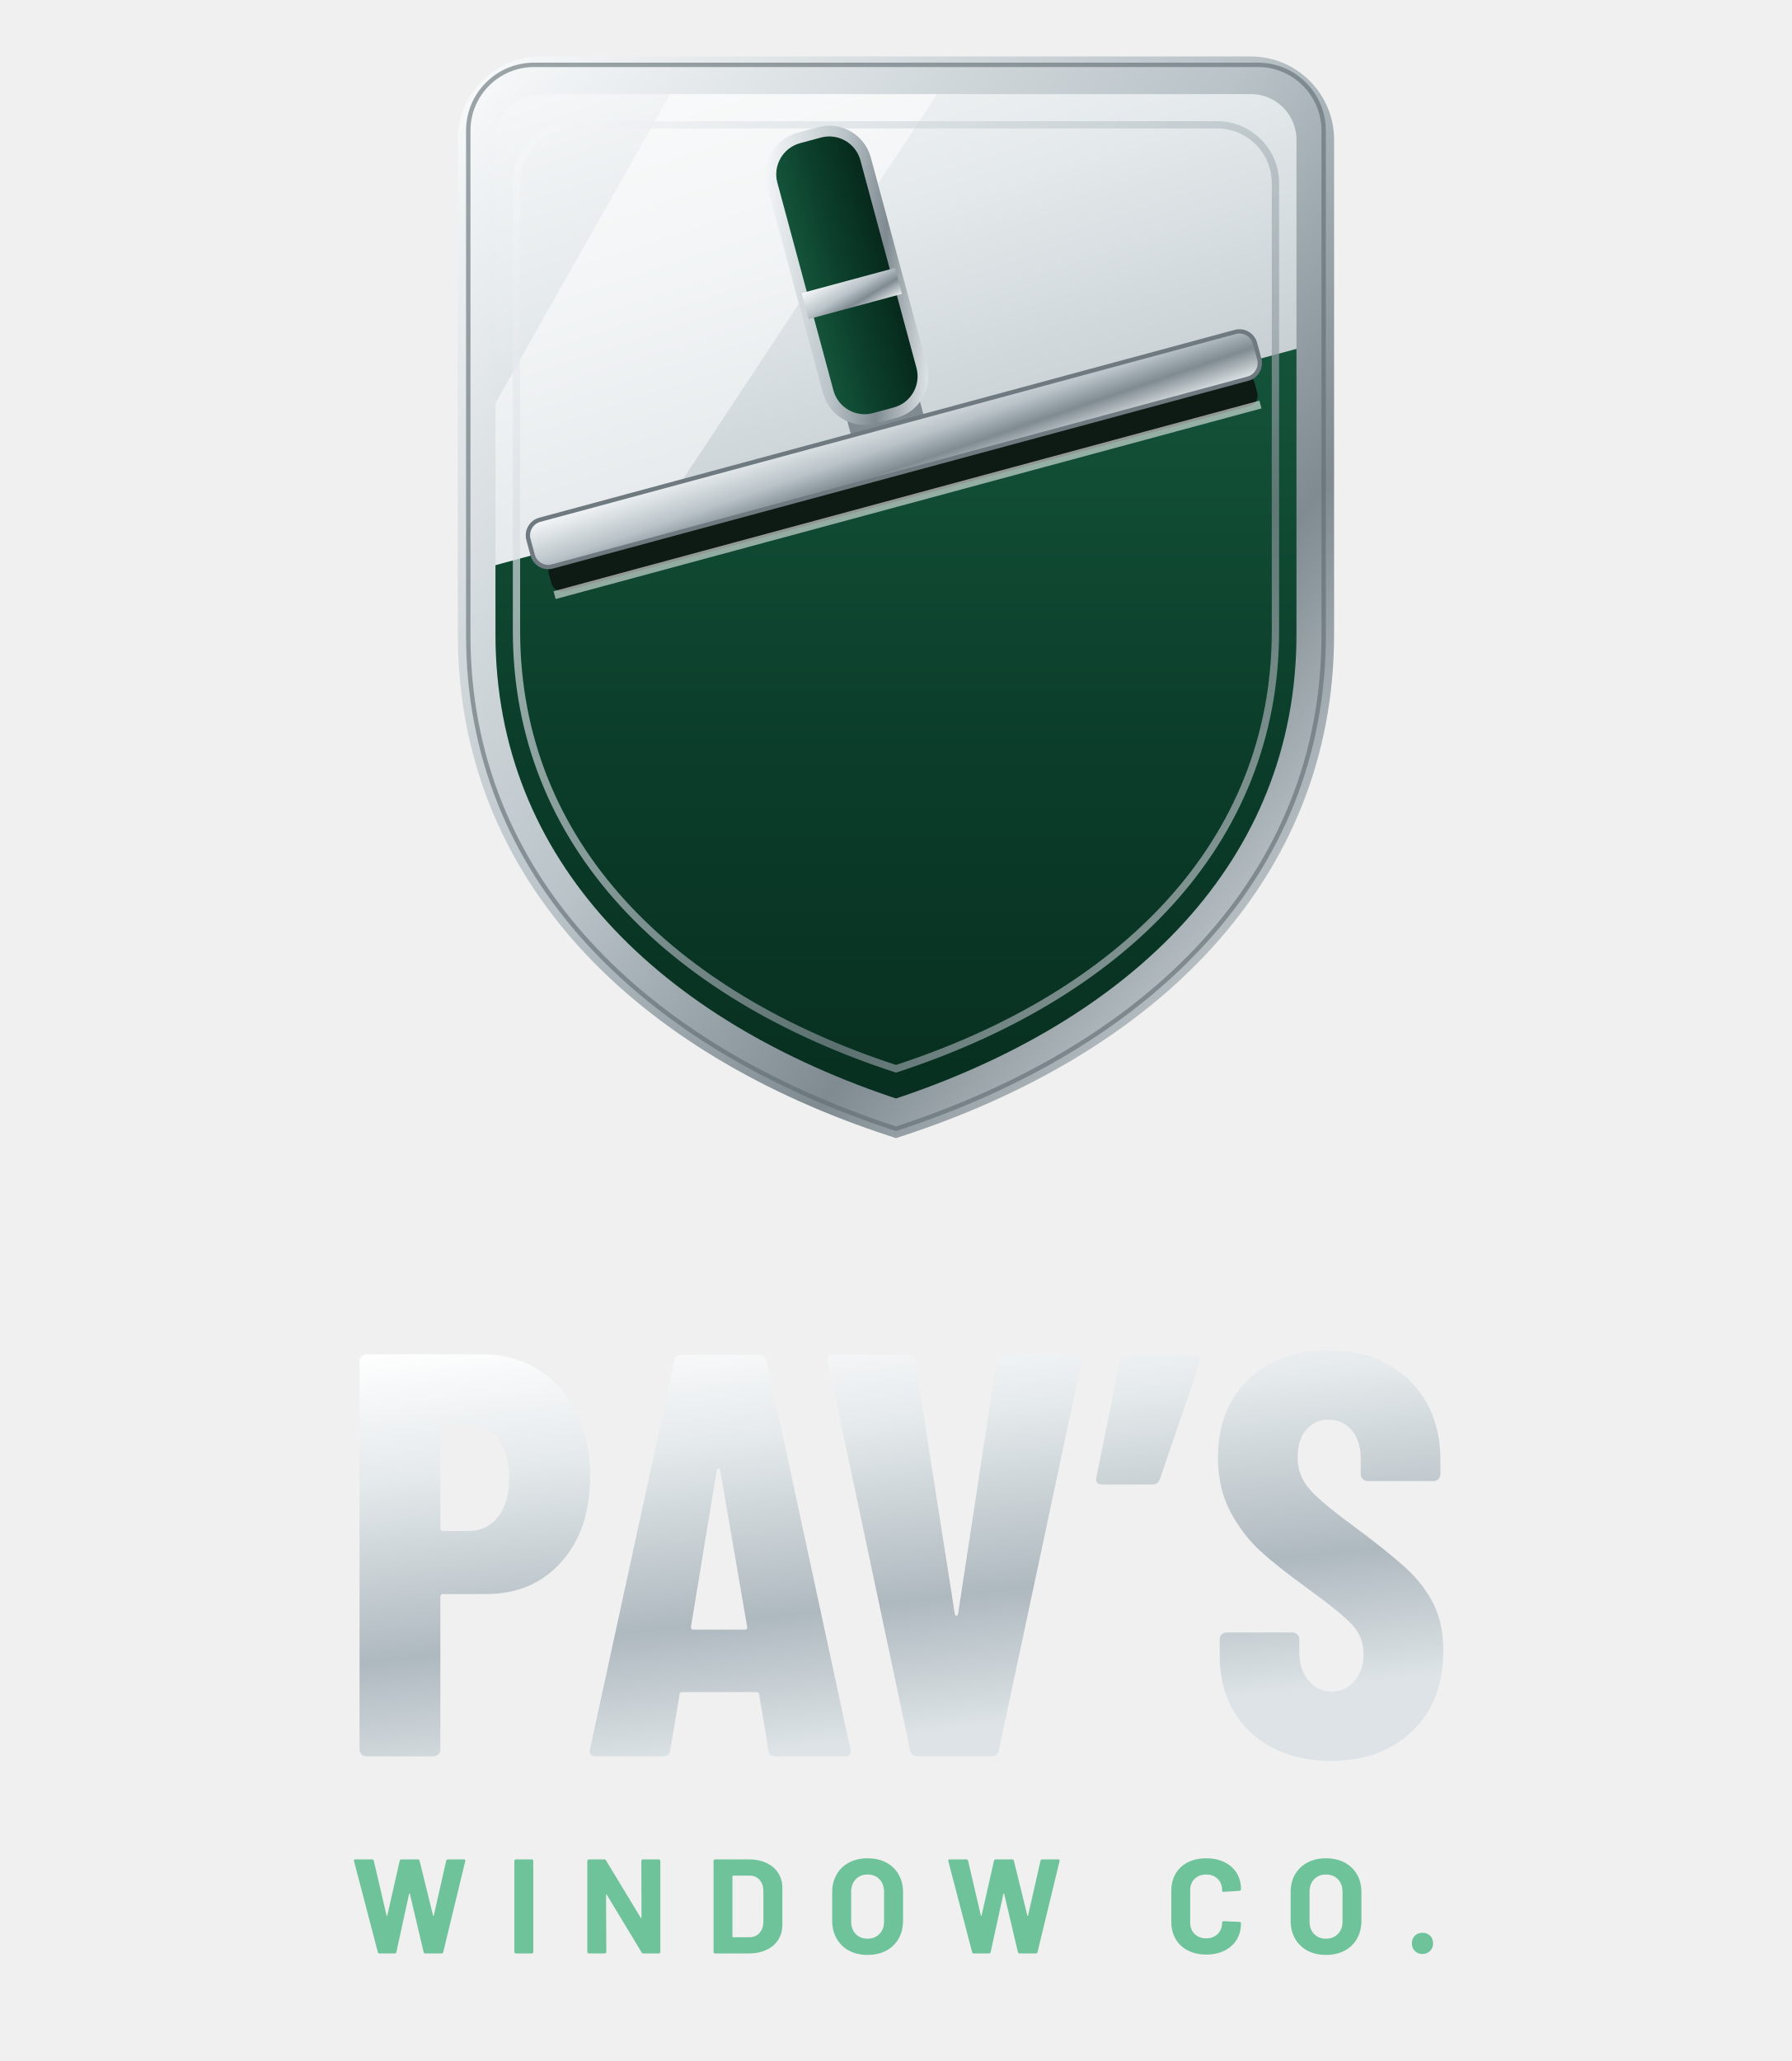
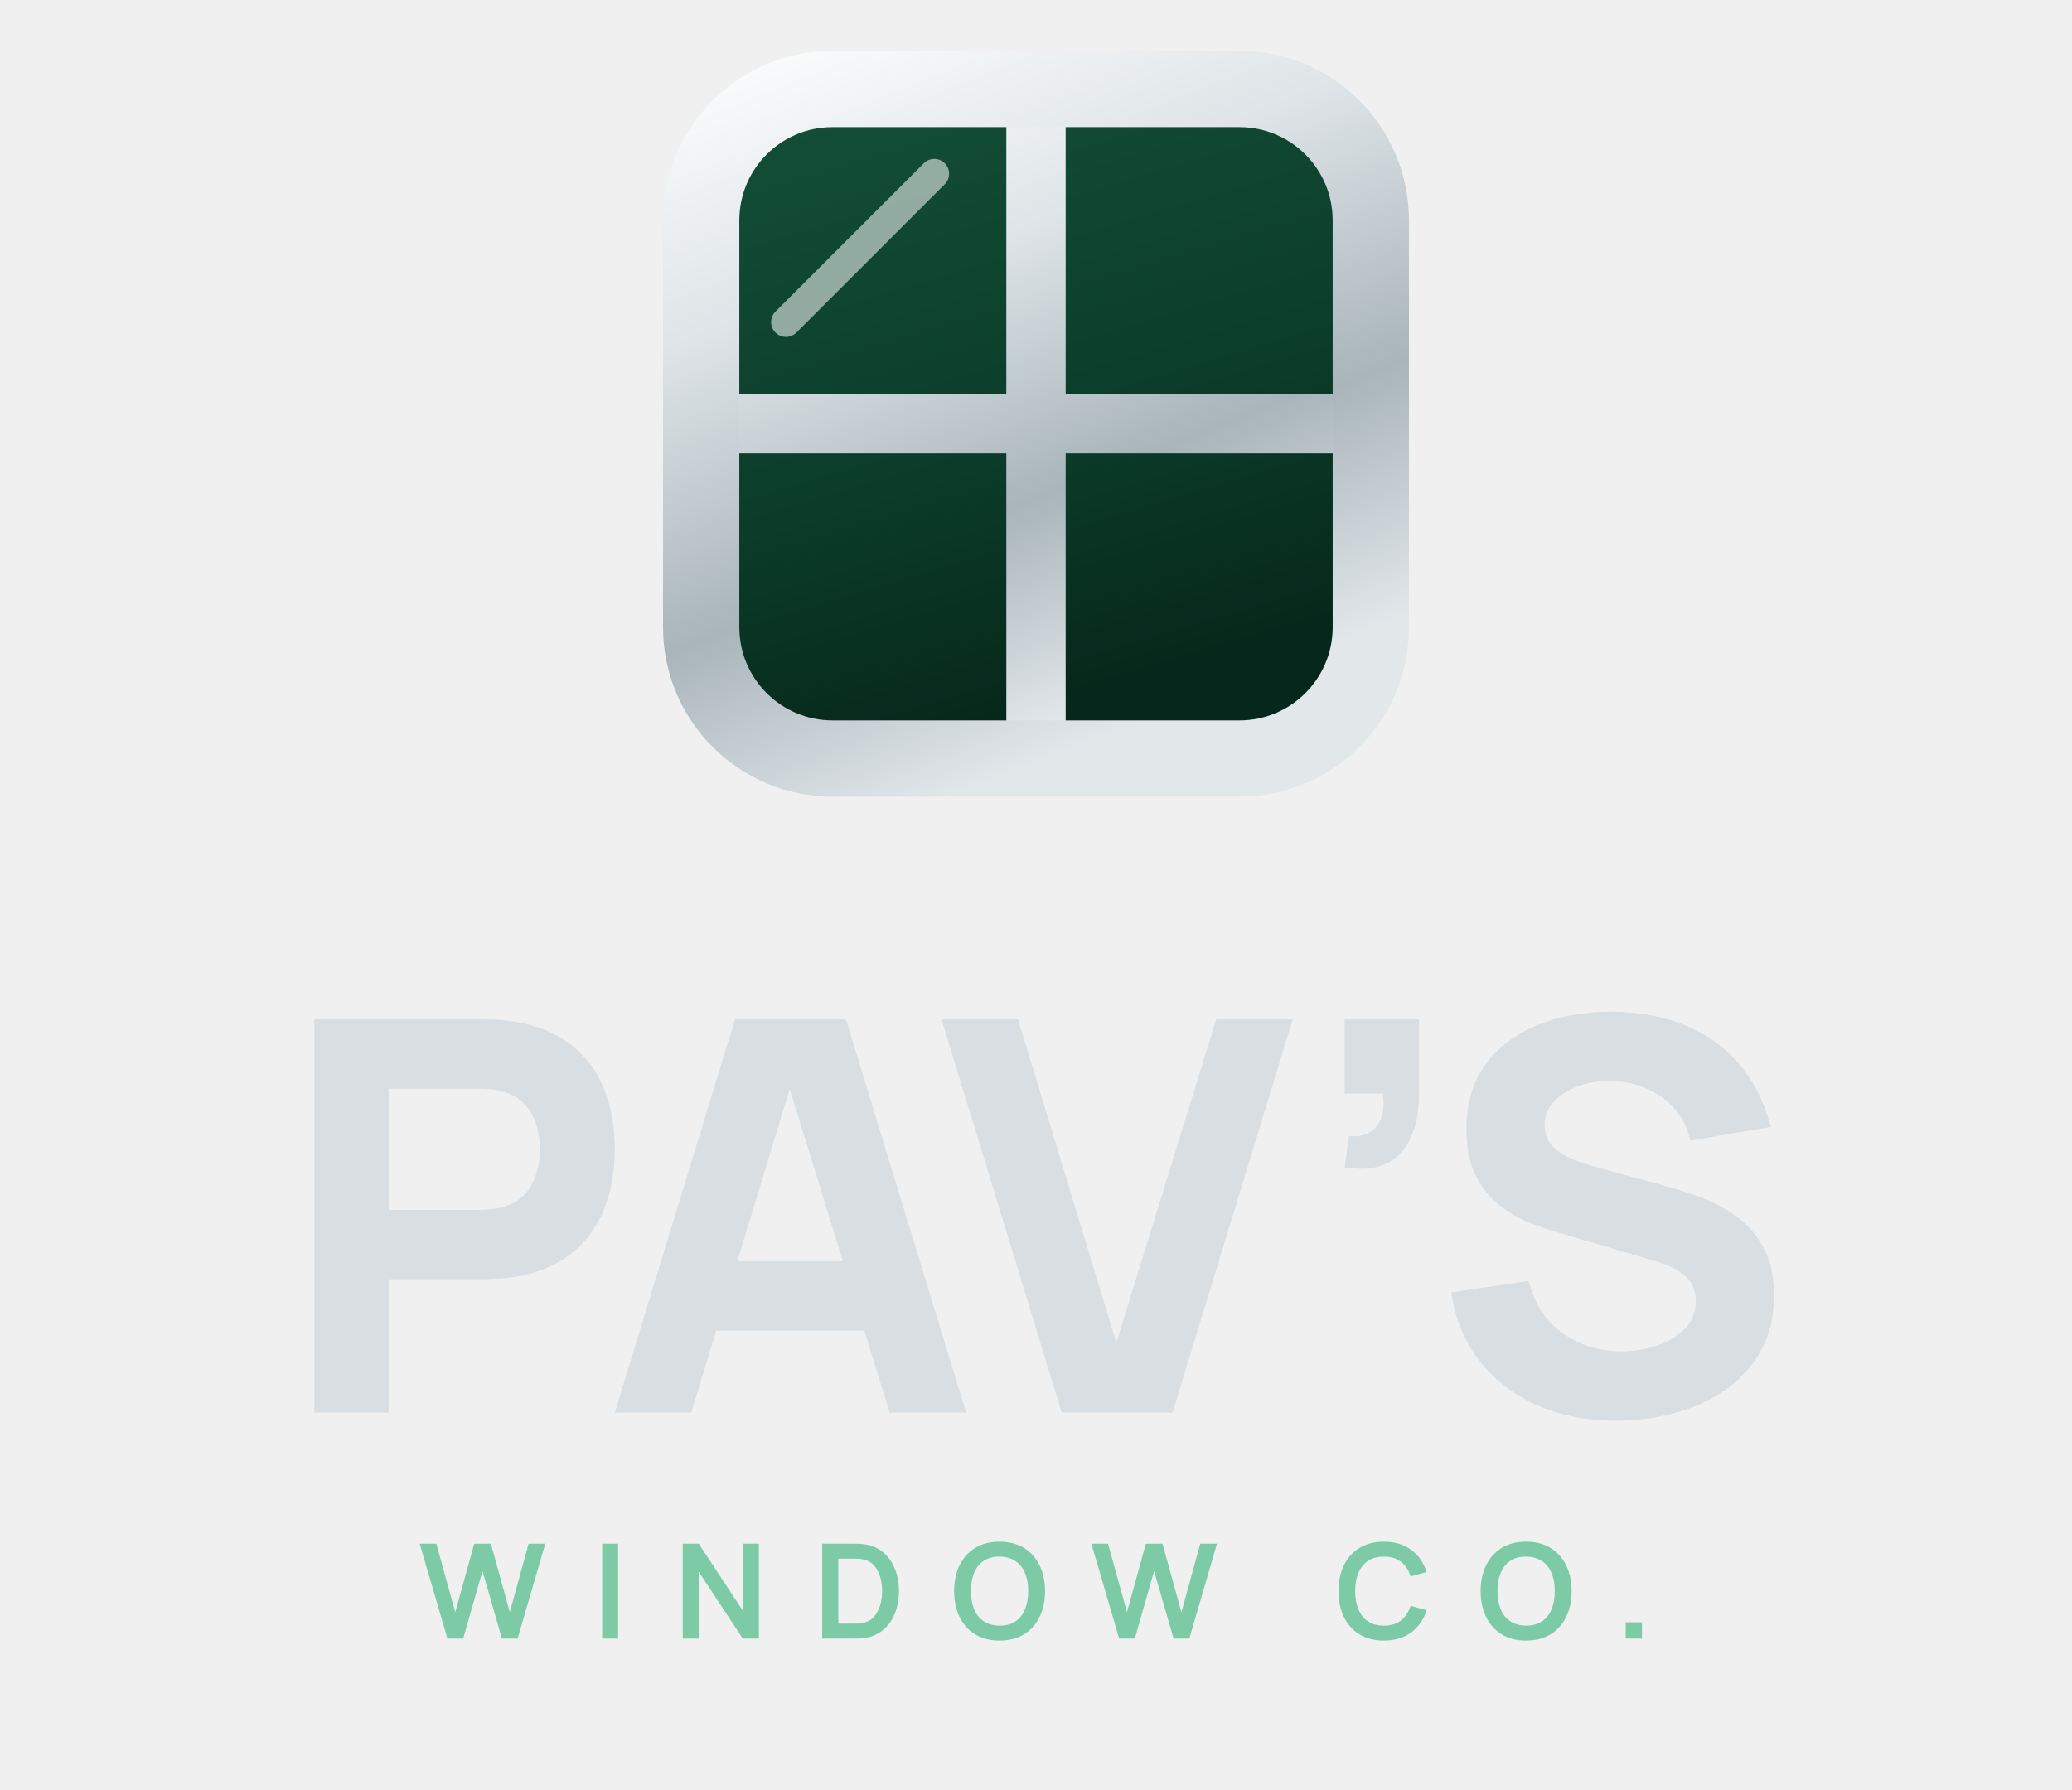
- <svg xmlns="http://www.w3.org/2000/svg" viewBox="0 0 200 230" width="200" height="230">
+ <svg xmlns="http://www.w3.org/2000/svg" viewBox="0 0 220 190" width="220" height="190">
  <defs>
-     <clipPath id="ls-night-c">
-       <path d="M34 14H166A12 12 0 0 1 178 26V118C178 162 146 193 100 208C54 193 22 162 22 118V26A12 12 0 0 1 34 14Z" />
-     </clipPath>
-     <linearGradient id="ls-night-silver" x1="0" y1="0" x2="0.3" y2="1">
+     <linearGradient id="ls-night-silver" x1="0" y1="0" x2="0.4" y2="1">
      <stop offset="0" stop-color="#FFFFFF" />
-       <stop offset="0.3" stop-color="#E4E9EB" />
-       <stop offset="0.7" stop-color="#AEB9BF" />
-       <stop offset="1" stop-color="#DDE3E6" />
+       <stop offset="0.35" stop-color="#DEE4E7" />
+       <stop offset="0.7" stop-color="#A9B5BB" />
+       <stop offset="1" stop-color="#E2E7EA" />
    </linearGradient>
-     <linearGradient id="ls-night-rim" x1="0" y1="0" x2="1" y2="1">
-       <stop offset="0" stop-color="#F7F9FA" />
-       <stop offset="0.45" stop-color="#B9C3C8" />
-       <stop offset="0.7" stop-color="#7F8B91" />
+     <linearGradient id="ls-night-glass" x1="0" y1="0" x2="0.4" y2="1">
+       <stop offset="0" stop-color="#F2F5F6" />
+       <stop offset="0.5" stop-color="#C9D2D6" />
      <stop offset="1" stop-color="#E6EBED" />
    </linearGradient>
-     <linearGradient id="ls-night-green" x1="0" y1="0" x2="0" y2="1">
-       <stop offset="0" stop-color="#15563B" />
-       <stop offset="0.45" stop-color="#0B3D2A" />
-       <stop offset="1" stop-color="#06271B" />
-     </linearGradient>
-     <linearGradient id="ls-night-handle" x1="0" y1="0" x2="1" y2="0">
-       <stop offset="0" stop-color="#15563B" />
-       <stop offset="0.5" stop-color="#0B3D2A" />
+     <linearGradient id="ls-night-green" x1="0" y1="0" x2="0.3" y2="1">
+       <stop offset="0" stop-color="#14503A" />
+       <stop offset="0.6" stop-color="#0B3D2A" />
      <stop offset="1" stop-color="#06271B" />
    </linearGradient>
  </defs>
-   <g transform="translate(40.00 0) scale(0.6)">
-     <g clip-path="url(#ls-night-c)">
-       <rect width="200" height="220" fill="url(#ls-night-silver)" />
-       <path d="M60 14L110 14L40 120L0 120Z" fill="#FFFFFF" opacity="0.5" />
-       <path d="M0 112L200 58L200 240L0 240Z" fill="url(#ls-night-green)" />
-       <path d="M34 14H166A12 12 0 0 1 178 26V118C178 162 146 193 100 208C54 193 22 162 22 118V26A12 12 0 0 1 34 14Z" fill="none" stroke="url(#ls-night-rim)" stroke-width="1.5" opacity="0.7" transform="translate(100 111) scale(0.905) translate(-100 -111)" />
-     </g>
-     <g transform="translate(100 85) rotate(-15.11)">
-       <rect x="-7" y="-14" width="14" height="10" fill="#7F8B91" />
-       <rect x="-9" y="-62" width="18" height="54" rx="7" fill="url(#ls-night-handle)" stroke="url(#ls-night-rim)" stroke-width="2" />
-       <rect x="-9" y="-34" width="18" height="5" fill="url(#ls-night-rim)" />
-       <rect x="-68" y="2" width="136" height="6" rx="2" fill="#0E1A14" />
-       <rect x="-68" y="7.5" width="136" height="1.5" fill="#FFFFFF" opacity="0.55" />
-       <rect x="-70" y="-6" width="140" height="9" rx="3" fill="url(#ls-night-rim)" stroke="#6E7A80" stroke-width="0.8" />
-     </g>
-     <path d="M34 14H166A12 12 0 0 1 178 26V118C178 162 146 193 100 208C54 193 22 162 22 118V26A12 12 0 0 1 34 14Z" fill="none" stroke="url(#ls-night-rim)" stroke-width="7" />
-     <path d="M34 14H166A12 12 0 0 1 178 26V118C178 162 146 193 100 208C54 193 22 162 22 118V26A12 12 0 0 1 34 14Z" fill="none" stroke="#5E6A70" stroke-width="0.8" transform="translate(100 111) scale(1.02) translate(-100 -111)" opacity="0.6" />
+   <g transform="translate(65.0 0) scale(0.9)">
+     <path d="M26 10.5H74A15.5 15.5 0 0 1 89.5 26V74A15.5 15.5 0 0 1 74 89.5H26A15.5 15.5 0 0 1 10.5 74V26A15.5 15.5 0 0 1 26 10.5Z" fill="url(#ls-night-green)" />
+     <path d="M20.5 38L38 20.5" stroke="#FFFFFF" stroke-width="3.5" stroke-linecap="round" opacity="0.55" />
+     <path d="M46.5 10.5h7v79h-7ZM10.5 46.5h79v7h-79Z" fill="url(#ls-night-silver)" />
+     <path d="M26 6H74A20 20 0 0 1 94 26V74A20 20 0 0 1 74 94H26A20 20 0 0 1 6 74V26A20 20 0 0 1 26 6ZM26 15H74A11 11 0 0 1 85 26V74A11 11 0 0 1 74 85H26A11 11 0 0 1 15 74V26A11 11 0 0 1 26 15Z" fill-rule="evenodd" fill="url(#ls-night-silver)" />
  </g>
-   <path d="M53.82 151.14Q57.34 151.14 60.10 152.86Q62.85 154.59 64.35 157.70Q65.86 160.80 65.86 164.77L65.86 164.77Q65.86 170.72 62.66 174.30Q59.46 177.89 54.27 177.89L54.27 177.89L49.47 177.89Q49.15 177.89 49.15 178.21L49.15 178.21L49.15 195.23Q49.15 195.55 48.93 195.78Q48.70 196 48.38 196L48.38 196L40.90 196Q40.58 196 40.35 195.78Q40.13 195.55 40.13 195.23L40.13 195.23L40.13 151.90Q40.13 151.58 40.35 151.36Q40.58 151.14 40.90 151.14L40.90 151.14L53.82 151.14ZM52.29 170.85Q54.34 170.85 55.58 169.28Q56.83 167.71 56.83 164.96L56.83 164.96Q56.83 162.14 55.58 160.54Q54.34 158.94 52.29 158.94L52.29 158.94L49.47 158.94Q49.15 158.94 49.15 159.26L49.15 159.26L49.15 170.53Q49.15 170.85 49.47 170.85L49.47 170.85L52.29 170.85ZM86.59 196Q85.82 196 85.76 195.30L85.76 195.30L84.74 189.15Q84.74 188.83 84.35 188.83L84.35 188.83L76.22 188.83Q75.84 188.83 75.84 189.15L75.84 189.15L74.82 195.30Q74.75 196 73.98 196L73.98 196L66.50 196Q65.66 196 65.86 195.17L65.86 195.17L75.26 151.90Q75.39 151.20 76.10 151.20L76.10 151.20L84.74 151.20Q85.44 151.20 85.57 151.90L85.57 151.90L94.91 195.17L94.98 195.42Q94.98 196 94.27 196L94.27 196L86.59 196ZM77.12 181.54Q77.12 181.86 77.38 181.86L77.38 181.86L83.14 181.86Q83.46 181.86 83.39 181.54L83.39 181.54L80.38 164.06Q80.32 163.87 80.19 163.87Q80.06 163.87 80 164.06L80 164.06L77.12 181.54ZM102.40 196Q101.70 196 101.57 195.30L101.57 195.30L92.42 152.03L92.35 151.78Q92.35 151.20 93.06 151.20L93.06 151.20L101.31 151.20Q102.08 151.20 102.14 151.90L102.14 151.90L106.56 180.06Q106.62 180.32 106.75 180.32Q106.88 180.32 106.94 180.06L106.94 180.06L111.23 151.90Q111.30 151.20 112.06 151.20L112.06 151.20L120.06 151.20Q120.90 151.20 120.70 152.03L120.70 152.03L111.49 195.30Q111.36 196 110.66 196L110.66 196L102.40 196ZM133.31 151.20Q133.70 151.20 133.86 151.42Q134.02 151.65 133.89 152.10L133.89 152.10L129.47 165.02Q129.28 165.66 128.64 165.66L128.64 165.66L123.01 165.66Q122.18 165.66 122.37 164.83L122.37 164.83L124.99 151.90Q125.12 151.20 125.82 151.20L125.82 151.20L133.31 151.20ZM148.54 196.51Q144.83 196.51 142.02 195.04Q139.20 193.57 137.66 190.91Q136.13 188.26 136.13 184.80L136.13 184.80L136.13 182.94Q136.13 182.62 136.35 182.40Q136.58 182.18 136.90 182.18L136.90 182.18L144.26 182.18Q144.58 182.18 144.80 182.40Q145.02 182.62 145.02 182.94L145.02 182.94L145.02 184.35Q145.02 186.34 146.05 187.55Q147.07 188.77 148.61 188.77L148.61 188.77Q150.14 188.77 151.17 187.62Q152.19 186.46 152.19 184.61L152.19 184.61Q152.19 182.69 150.91 181.31Q149.63 179.94 145.92 177.25L145.92 177.25Q142.72 174.94 140.74 173.15Q138.75 171.36 137.34 168.74Q135.94 166.11 135.94 162.66L135.94 162.66Q135.94 157.22 139.33 153.95Q142.72 150.69 148.29 150.69L148.29 150.69Q153.92 150.69 157.34 154.08Q160.77 157.47 160.77 162.98L160.77 162.98L160.77 164.51Q160.77 164.83 160.54 165.06Q160.32 165.28 160 165.28L160 165.28L152.64 165.28Q152.32 165.28 152.10 165.06Q151.87 164.83 151.87 164.51L151.87 164.51L151.87 162.78Q151.87 160.80 150.88 159.62Q149.89 158.43 148.29 158.43L148.29 158.43Q146.75 158.43 145.79 159.55Q144.83 160.67 144.83 162.66L144.83 162.66Q144.83 164.58 146.05 166.05Q147.26 167.52 150.85 170.14L150.85 170.14Q154.82 173.09 156.83 174.91Q158.85 176.74 159.97 178.94Q161.09 181.15 161.09 184.22L161.09 184.22Q161.09 189.86 157.63 193.18Q154.18 196.51 148.54 196.51L148.54 196.51Z" fill="url(#ls-night-silver)" />
-   <path d="M42.38 218Q42.21 218 42.17 217.85L42.17 217.85L39.51 207.69L39.50 207.63Q39.50 207.50 39.66 207.50L39.66 207.50L41.52 207.50Q41.67 207.50 41.72 207.65L41.72 207.65L43.14 213.75Q43.16 213.81 43.19 213.81Q43.22 213.81 43.23 213.75L43.23 213.75L44.61 207.66Q44.66 207.50 44.81 207.50L44.81 207.50L46.62 207.50Q46.79 207.50 46.83 207.65L46.83 207.65L48.33 213.75Q48.35 213.80 48.38 213.81Q48.41 213.81 48.42 213.75L48.42 213.75L49.80 207.66Q49.85 207.50 50.00 207.50L50.00 207.50L51.77 207.50Q51.98 207.50 51.93 207.69L51.93 207.69L49.47 217.85Q49.43 218 49.26 218L49.26 218L47.48 218Q47.33 218 47.28 217.85L47.28 217.85L45.75 211.35Q45.74 211.29 45.71 211.29Q45.68 211.29 45.66 211.35L45.66 211.35L44.24 217.84Q44.21 218 44.04 218L44.04 218L42.38 218ZM57.59 218Q57.51 218 57.46 217.95Q57.41 217.90 57.41 217.82L57.41 217.82L57.41 207.68Q57.41 207.60 57.46 207.55Q57.51 207.50 57.59 207.50L57.59 207.50L59.34 207.50Q59.42 207.50 59.47 207.55Q59.52 207.60 59.52 207.68L59.52 207.68L59.52 217.82Q59.52 217.90 59.47 217.95Q59.42 218 59.34 218L59.34 218L57.59 218ZM71.58 207.68Q71.58 207.60 71.64 207.55Q71.69 207.50 71.76 207.50L71.76 207.50L73.52 207.50Q73.59 207.50 73.65 207.55Q73.70 207.60 73.70 207.68L73.70 207.68L73.70 217.82Q73.70 217.90 73.65 217.95Q73.59 218 73.52 218L73.52 218L71.82 218Q71.67 218 71.61 217.88L71.61 217.88L67.73 211.46Q67.70 211.41 67.67 211.42Q67.64 211.43 67.64 211.49L67.64 211.49L67.67 217.82Q67.67 217.90 67.62 217.95Q67.56 218 67.49 218L67.49 218L65.73 218Q65.66 218 65.61 217.95Q65.55 217.90 65.55 217.82L65.55 217.82L65.55 207.68Q65.55 207.60 65.61 207.55Q65.66 207.50 65.73 207.50L65.73 207.50L67.43 207.50Q67.58 207.50 67.64 207.62L67.64 207.62L71.51 214.01Q71.54 214.06 71.57 214.05Q71.60 214.04 71.60 213.98L71.60 213.98L71.58 207.68ZM79.82 218Q79.74 218 79.69 217.95Q79.64 217.90 79.64 217.82L79.64 217.82L79.64 207.68Q79.64 207.60 79.69 207.55Q79.74 207.50 79.82 207.50L79.82 207.50L83.57 207.50Q84.69 207.50 85.54 207.90Q86.39 208.29 86.85 209.01Q87.32 209.74 87.32 210.68L87.32 210.68L87.32 214.82Q87.32 215.76 86.85 216.49Q86.39 217.21 85.54 217.60Q84.69 218 83.57 218L83.57 218L79.82 218ZM81.75 216.11Q81.75 216.19 81.83 216.19L81.83 216.19L83.64 216.19Q84.33 216.19 84.76 215.72Q85.19 215.25 85.20 214.47L85.20 214.47L85.20 211.03Q85.20 210.25 84.77 209.78Q84.35 209.31 83.63 209.31L83.63 209.31L81.83 209.31Q81.75 209.31 81.75 209.39L81.75 209.39L81.75 216.11ZM96.83 218.16Q95.66 218.16 94.77 217.69Q93.87 217.21 93.38 216.34Q92.88 215.48 92.88 214.35L92.88 214.35L92.88 211.15Q92.88 210.03 93.38 209.18Q93.87 208.32 94.77 207.85Q95.66 207.38 96.83 207.38L96.83 207.38Q98.01 207.38 98.91 207.85Q99.80 208.32 100.29 209.18Q100.79 210.03 100.79 211.15L100.79 211.15L100.79 214.35Q100.79 215.48 100.29 216.35Q99.80 217.22 98.91 217.69Q98.01 218.16 96.83 218.16L96.83 218.16ZM96.83 216.35Q97.65 216.35 98.16 215.82Q98.67 215.30 98.67 214.43L98.67 214.43L98.67 211.13Q98.67 210.26 98.17 209.73Q97.67 209.19 96.83 209.19L96.83 209.19Q96.00 209.19 95.50 209.73Q95.00 210.26 95.00 211.13L95.00 211.13L95.00 214.43Q95.00 215.30 95.50 215.82Q96.00 216.35 96.83 216.35L96.83 216.35ZM108.71 218Q108.54 218 108.50 217.85L108.50 217.85L105.84 207.69L105.83 207.63Q105.83 207.50 105.99 207.50L105.99 207.50L107.85 207.50Q108.00 207.50 108.05 207.65L108.05 207.65L109.47 213.75Q109.49 213.81 109.52 213.81Q109.55 213.81 109.56 213.75L109.56 213.75L110.94 207.66Q110.99 207.50 111.14 207.50L111.14 207.50L112.95 207.50Q113.12 207.50 113.16 207.65L113.16 207.65L114.66 213.75Q114.68 213.80 114.71 213.81Q114.74 213.81 114.75 213.75L114.75 213.75L116.13 207.66Q116.18 207.50 116.33 207.50L116.33 207.50L118.10 207.50Q118.31 207.50 118.26 207.69L118.26 207.69L115.80 217.85Q115.76 218 115.59 218L115.59 218L113.81 218Q113.66 218 113.61 217.85L113.61 217.85L112.08 211.35Q112.07 211.29 112.04 211.29Q112.01 211.29 111.99 211.35L111.99 211.35L110.57 217.84Q110.54 218 110.37 218L110.37 218L108.71 218ZM134.63 218.12Q133.46 218.12 132.57 217.66Q131.69 217.21 131.21 216.38Q130.73 215.56 130.73 214.47L130.73 214.47L130.73 211.01Q130.73 209.93 131.21 209.10Q131.69 208.28 132.57 207.83Q133.46 207.38 134.63 207.38L134.63 207.38Q135.78 207.38 136.66 207.81Q137.54 208.24 138.03 209.02Q138.51 209.81 138.51 210.84L138.51 210.84Q138.51 210.98 138.33 211.01L138.33 211.01L136.58 211.12L136.55 211.12Q136.40 211.12 136.40 210.95L136.40 210.95Q136.40 210.16 135.91 209.68Q135.42 209.19 134.63 209.19L134.63 209.19Q133.82 209.19 133.33 209.68Q132.84 210.16 132.84 210.95L132.84 210.95L132.84 214.56Q132.84 215.34 133.33 215.82Q133.82 216.31 134.63 216.31L134.63 216.31Q135.42 216.31 135.91 215.82Q136.40 215.34 136.40 214.56L136.40 214.56Q136.40 214.40 136.58 214.40L136.58 214.40L138.33 214.47Q138.41 214.47 138.46 214.52Q138.51 214.56 138.51 214.63L138.51 214.63Q138.51 215.66 138.03 216.46Q137.54 217.25 136.66 217.69Q135.78 218.12 134.63 218.12L134.63 218.12ZM147.99 218.16Q146.82 218.16 145.93 217.69Q145.04 217.21 144.54 216.34Q144.05 215.48 144.05 214.35L144.05 214.35L144.05 211.15Q144.05 210.03 144.54 209.18Q145.04 208.32 145.93 207.85Q146.82 207.38 147.99 207.38L147.99 207.38Q149.18 207.38 150.07 207.85Q150.96 208.32 151.46 209.18Q151.95 210.03 151.95 211.15L151.95 211.15L151.95 214.35Q151.95 215.48 151.46 216.35Q150.96 217.22 150.07 217.69Q149.18 218.16 147.99 218.16L147.99 218.16ZM147.99 216.35Q148.82 216.35 149.33 215.82Q149.84 215.30 149.84 214.43L149.84 214.43L149.84 211.13Q149.84 210.26 149.34 209.73Q148.83 209.19 147.99 209.19L147.99 209.19Q147.17 209.19 146.66 209.73Q146.16 210.26 146.16 211.13L146.16 211.13L146.16 214.43Q146.16 215.30 146.66 215.82Q147.17 216.35 147.99 216.35L147.99 216.35ZM158.76 218.06Q158.25 218.06 157.91 217.72Q157.58 217.38 157.58 216.88L157.58 216.88Q157.58 216.35 157.91 216.02Q158.24 215.69 158.76 215.69L158.76 215.69Q159.29 215.69 159.62 216.02Q159.95 216.35 159.95 216.88L159.95 216.88Q159.95 217.38 159.61 217.72Q159.27 218.06 158.76 218.06L158.76 218.06Z" fill="#6FC39B" />
+   <path d="M41.27 150L33.38 150L33.38 108.24L51.01 108.24Q51.62 108.24 52.65 108.28Q53.68 108.33 54.49 108.47L54.49 108.47Q58.23 109.05 60.63 110.94Q63.02 112.82 64.15 115.68Q65.28 118.53 65.28 122.04L65.28 122.04Q65.28 125.55 64.14 128.41Q62.99 131.27 60.60 133.15Q58.21 135.04 54.49 135.62L54.49 135.62Q53.68 135.73 52.64 135.79Q51.59 135.85 51.01 135.85L51.01 135.85L41.27 135.85L41.27 150ZM41.27 115.61L41.27 128.48L50.67 128.48Q51.28 128.48 52 128.42Q52.73 128.37 53.33 128.19L53.33 128.19Q54.93 127.76 55.80 126.73Q56.67 125.70 57.00 124.44Q57.34 123.17 57.34 122.04L57.34 122.04Q57.34 120.91 57.00 119.65Q56.67 118.39 55.80 117.36Q54.93 116.33 53.33 115.90L53.33 115.90Q52.73 115.72 52 115.66Q51.28 115.61 50.67 115.61L50.67 115.61L41.27 115.61ZM73.40 150L65.28 150L78.04 108.24L89.82 108.24L102.58 150L94.46 150L83.09 113.17L84.60 113.17L73.40 150ZM94.98 141.30L72.94 141.30L72.94 133.93L94.98 133.93L94.98 141.30ZM124.50 150L112.73 150L99.97 108.24L108.09 108.24L118.53 142.58L129.14 108.24L137.26 108.24L124.50 150ZM142.77 123.96L142.77 123.96L143.23 120.65Q144.63 120.77 145.50 120.20Q146.37 119.64 146.70 118.58Q147.03 117.52 146.83 116.13L146.83 116.13L142.77 116.13L142.77 108.24L150.66 108.24L150.66 116.13Q150.66 120.30 148.72 122.45Q146.77 124.60 142.77 123.96ZM171.60 150.87L171.60 150.87Q166.96 150.87 163.23 149.23Q159.50 147.59 157.11 144.53Q154.72 141.47 154.08 137.24L154.08 137.24L162.32 136.02Q163.19 139.62 165.91 141.56Q168.64 143.50 172.12 143.50L172.12 143.50Q174.06 143.50 175.89 142.90Q177.72 142.29 178.89 141.10Q180.06 139.91 180.06 138.17L180.06 138.17Q180.06 137.53 179.88 136.94Q179.69 136.34 179.25 135.82Q178.82 135.30 178.02 134.83Q177.22 134.37 176.00 133.99L176.00 133.99L165.16 130.80Q163.94 130.45 162.33 129.82Q160.72 129.18 159.21 127.99Q157.71 126.80 156.70 124.84Q155.70 122.88 155.70 119.90L155.70 119.90Q155.70 115.69 157.82 112.91Q159.94 110.13 163.48 108.76Q167.01 107.40 171.31 107.43L171.31 107.43Q175.63 107.49 179.02 108.91Q182.41 110.33 184.70 113.04Q187.00 115.75 188.01 119.67L188.01 119.67L179.48 121.12Q179.02 119.09 177.77 117.69Q176.53 116.30 174.80 115.58Q173.08 114.85 171.19 114.79L171.19 114.79Q169.33 114.74 167.70 115.30Q166.06 115.87 165.03 116.94Q164.00 118.01 164.00 119.49L164.00 119.49Q164.00 120.85 164.84 121.71Q165.68 122.57 166.96 123.09Q168.23 123.61 169.57 123.96L169.57 123.96L176.82 125.93Q178.44 126.36 180.41 127.08Q182.38 127.79 184.20 129.05Q186.01 130.31 187.18 132.37Q188.36 134.43 188.36 137.59L188.36 137.59Q188.36 140.95 186.95 143.46Q185.55 145.97 183.17 147.61Q180.79 149.25 177.79 150.06Q174.79 150.87 171.60 150.87Z" fill="#D8DEE1" />
+   <path d="M49.18 174L47.51 174L44.56 163.92L46.33 163.92L48.34 171.20L50.35 163.93L52.12 163.92L54.13 171.20L56.13 163.92L57.90 163.92L54.96 174L53.29 174L51.23 166.83L49.18 174ZM65.63 174L63.94 174L63.94 163.92L65.63 163.92L65.63 174ZM74.19 174L72.49 174L72.49 163.92L74.19 163.92L78.87 171.03L78.87 163.92L80.58 163.92L80.58 174L78.87 174L74.19 166.90L74.19 174ZM90.51 174L87.30 174L87.30 163.92L90.51 163.92Q90.64 163.92 91.01 163.93Q91.39 163.93 91.74 163.98L91.74 163.98Q92.93 164.13 93.76 164.83Q94.59 165.52 95.02 166.60Q95.45 167.68 95.45 168.96L95.45 168.96Q95.45 170.24 95.02 171.32Q94.59 172.40 93.76 173.09Q92.93 173.79 91.74 173.94L91.74 173.94Q91.39 173.99 91.02 173.99Q90.64 174 90.51 174L90.51 174ZM89.01 165.51L89.01 172.41L90.51 172.41Q90.72 172.41 91.05 172.40Q91.37 172.38 91.63 172.33L91.63 172.33Q92.34 172.20 92.79 171.70Q93.23 171.19 93.45 170.47Q93.66 169.75 93.66 168.96L93.66 168.96Q93.66 168.14 93.45 167.42Q93.23 166.70 92.78 166.21Q92.33 165.72 91.63 165.59L91.63 165.59Q91.37 165.53 91.05 165.52Q90.72 165.51 90.51 165.51L90.51 165.51L89.01 165.51ZM106.13 174.21L106.13 174.21Q104.62 174.21 103.54 173.55Q102.46 172.89 101.88 171.70Q101.31 170.52 101.31 168.96L101.31 168.96Q101.31 167.40 101.88 166.22Q102.46 165.03 103.54 164.37Q104.62 163.71 106.13 163.71L106.13 163.71Q107.64 163.71 108.72 164.37Q109.80 165.03 110.38 166.22Q110.96 167.40 110.96 168.96L110.96 168.96Q110.96 170.52 110.38 171.70Q109.80 172.89 108.72 173.55Q107.64 174.21 106.13 174.21ZM106.13 172.62L106.13 172.62Q107.14 172.63 107.82 172.17Q108.50 171.72 108.83 170.89Q109.17 170.07 109.17 168.96L109.17 168.96Q109.17 167.85 108.83 167.04Q108.50 166.22 107.82 165.77Q107.14 165.31 106.13 165.30L106.13 165.30Q105.11 165.29 104.44 165.75Q103.77 166.20 103.43 167.03Q103.09 167.85 103.09 168.96L103.09 168.96Q103.09 170.07 103.43 170.88Q103.76 171.70 104.44 172.15Q105.11 172.61 106.13 172.62ZM120.49 174L118.83 174L115.88 163.92L117.65 163.92L119.66 171.20L121.66 163.93L123.43 163.92L125.44 171.20L127.44 163.92L129.22 163.92L126.28 174L124.61 174L122.54 166.83L120.49 174ZM146.94 174.21L146.94 174.21Q145.43 174.21 144.35 173.55Q143.27 172.89 142.69 171.70Q142.12 170.52 142.12 168.96L142.12 168.96Q142.12 167.40 142.69 166.22Q143.27 165.03 144.35 164.37Q145.43 163.71 146.94 163.71L146.94 163.71Q148.68 163.71 149.84 164.58Q151.01 165.45 151.47 166.93L151.47 166.93L149.77 167.40Q149.48 166.41 148.77 165.86Q148.07 165.30 146.94 165.30L146.94 165.30Q145.92 165.30 145.25 165.75Q144.57 166.21 144.23 167.03Q143.89 167.85 143.89 168.96L143.89 168.96Q143.89 170.07 144.23 170.89Q144.57 171.71 145.25 172.17Q145.92 172.62 146.94 172.62L146.94 172.62Q148.07 172.62 148.77 172.06Q149.48 171.50 149.77 170.52L149.77 170.52L151.47 170.99Q151.01 172.47 149.84 173.34Q148.68 174.21 146.94 174.21ZM162.04 174.21L162.04 174.21Q160.53 174.21 159.45 173.55Q158.37 172.89 157.79 171.70Q157.21 170.52 157.21 168.96L157.21 168.96Q157.21 167.40 157.79 166.22Q158.37 165.03 159.45 164.37Q160.53 163.71 162.04 163.71L162.04 163.71Q163.55 163.71 164.63 164.37Q165.71 165.03 166.29 166.22Q166.87 167.40 166.87 168.96L166.87 168.96Q166.87 170.52 166.29 171.70Q165.71 172.89 164.63 173.55Q163.55 174.21 162.04 174.21ZM162.04 172.62L162.04 172.62Q163.05 172.63 163.73 172.17Q164.40 171.72 164.74 170.89Q165.08 170.07 165.08 168.96L165.08 168.96Q165.08 167.85 164.74 167.04Q164.40 166.22 163.73 165.77Q163.05 165.31 162.04 165.30L162.04 165.30Q161.02 165.29 160.35 165.75Q159.68 166.20 159.34 167.03Q159 167.85 159 168.96L159 168.96Q159 170.07 159.34 170.88Q159.67 171.70 160.35 172.15Q161.02 172.61 162.04 172.62ZM174.34 174L172.61 174L172.61 172.27L174.34 172.27L174.34 174Z" fill="#7CCBA6" />
</svg>
